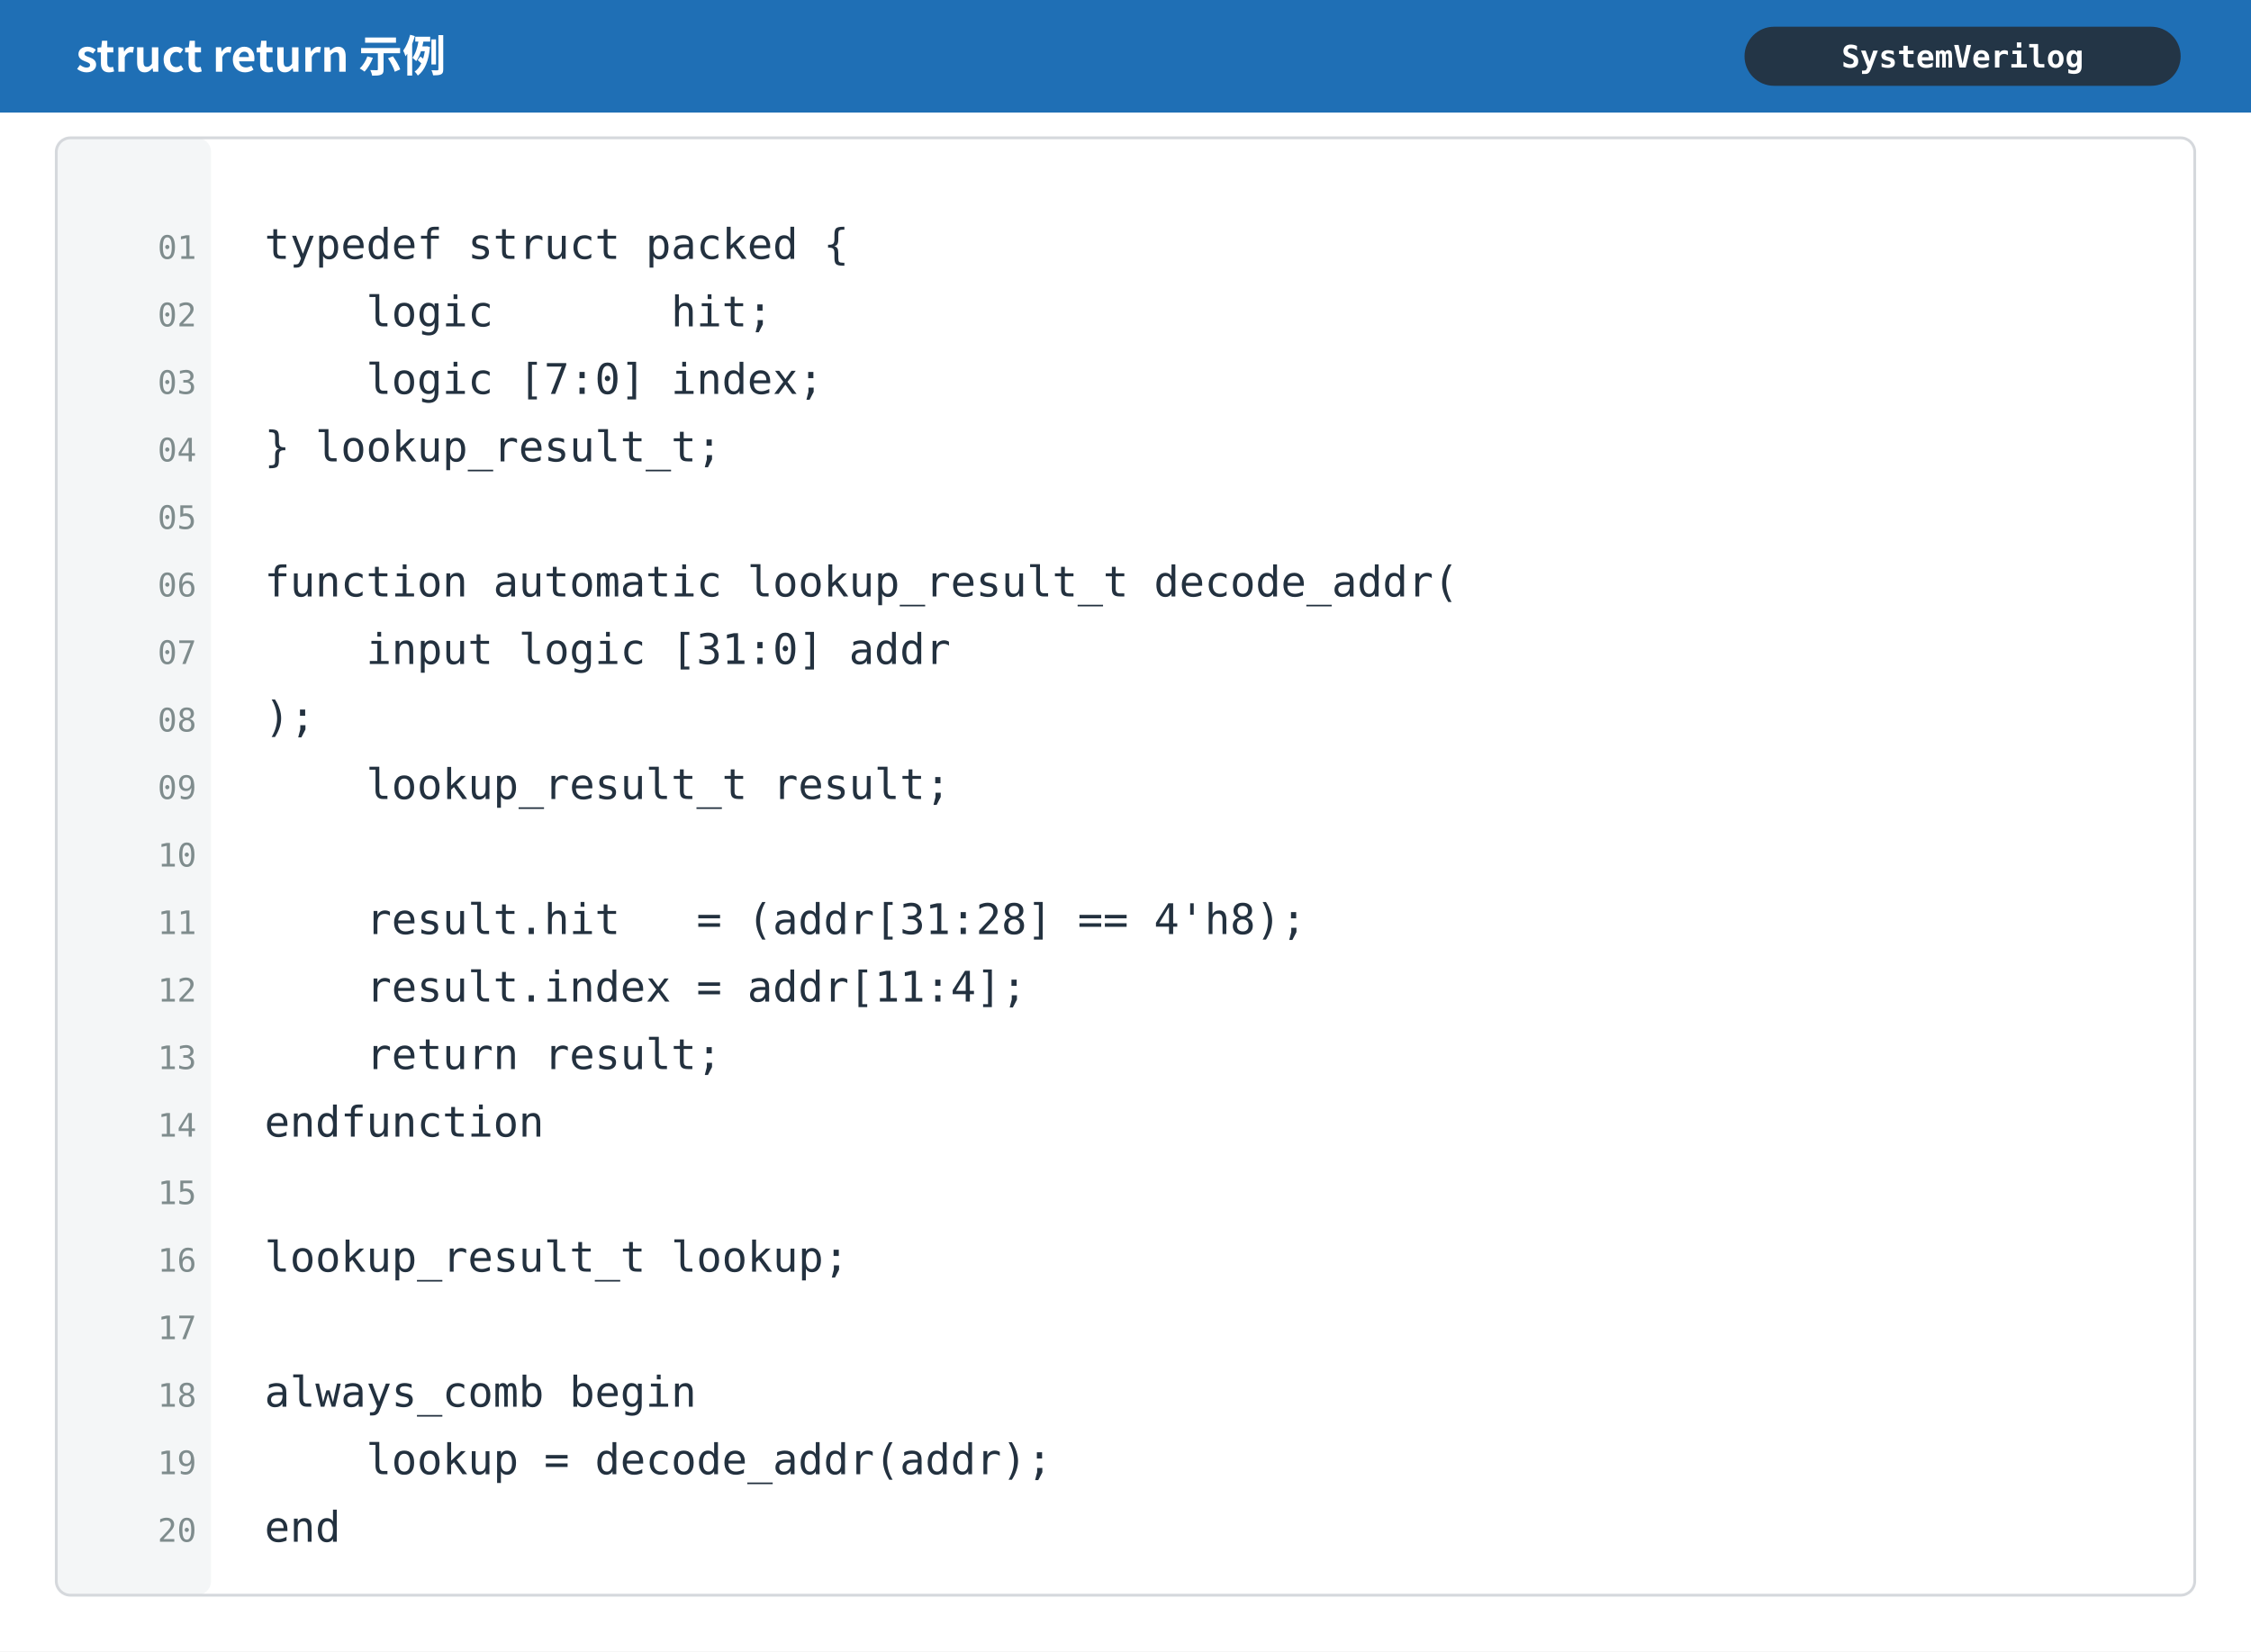
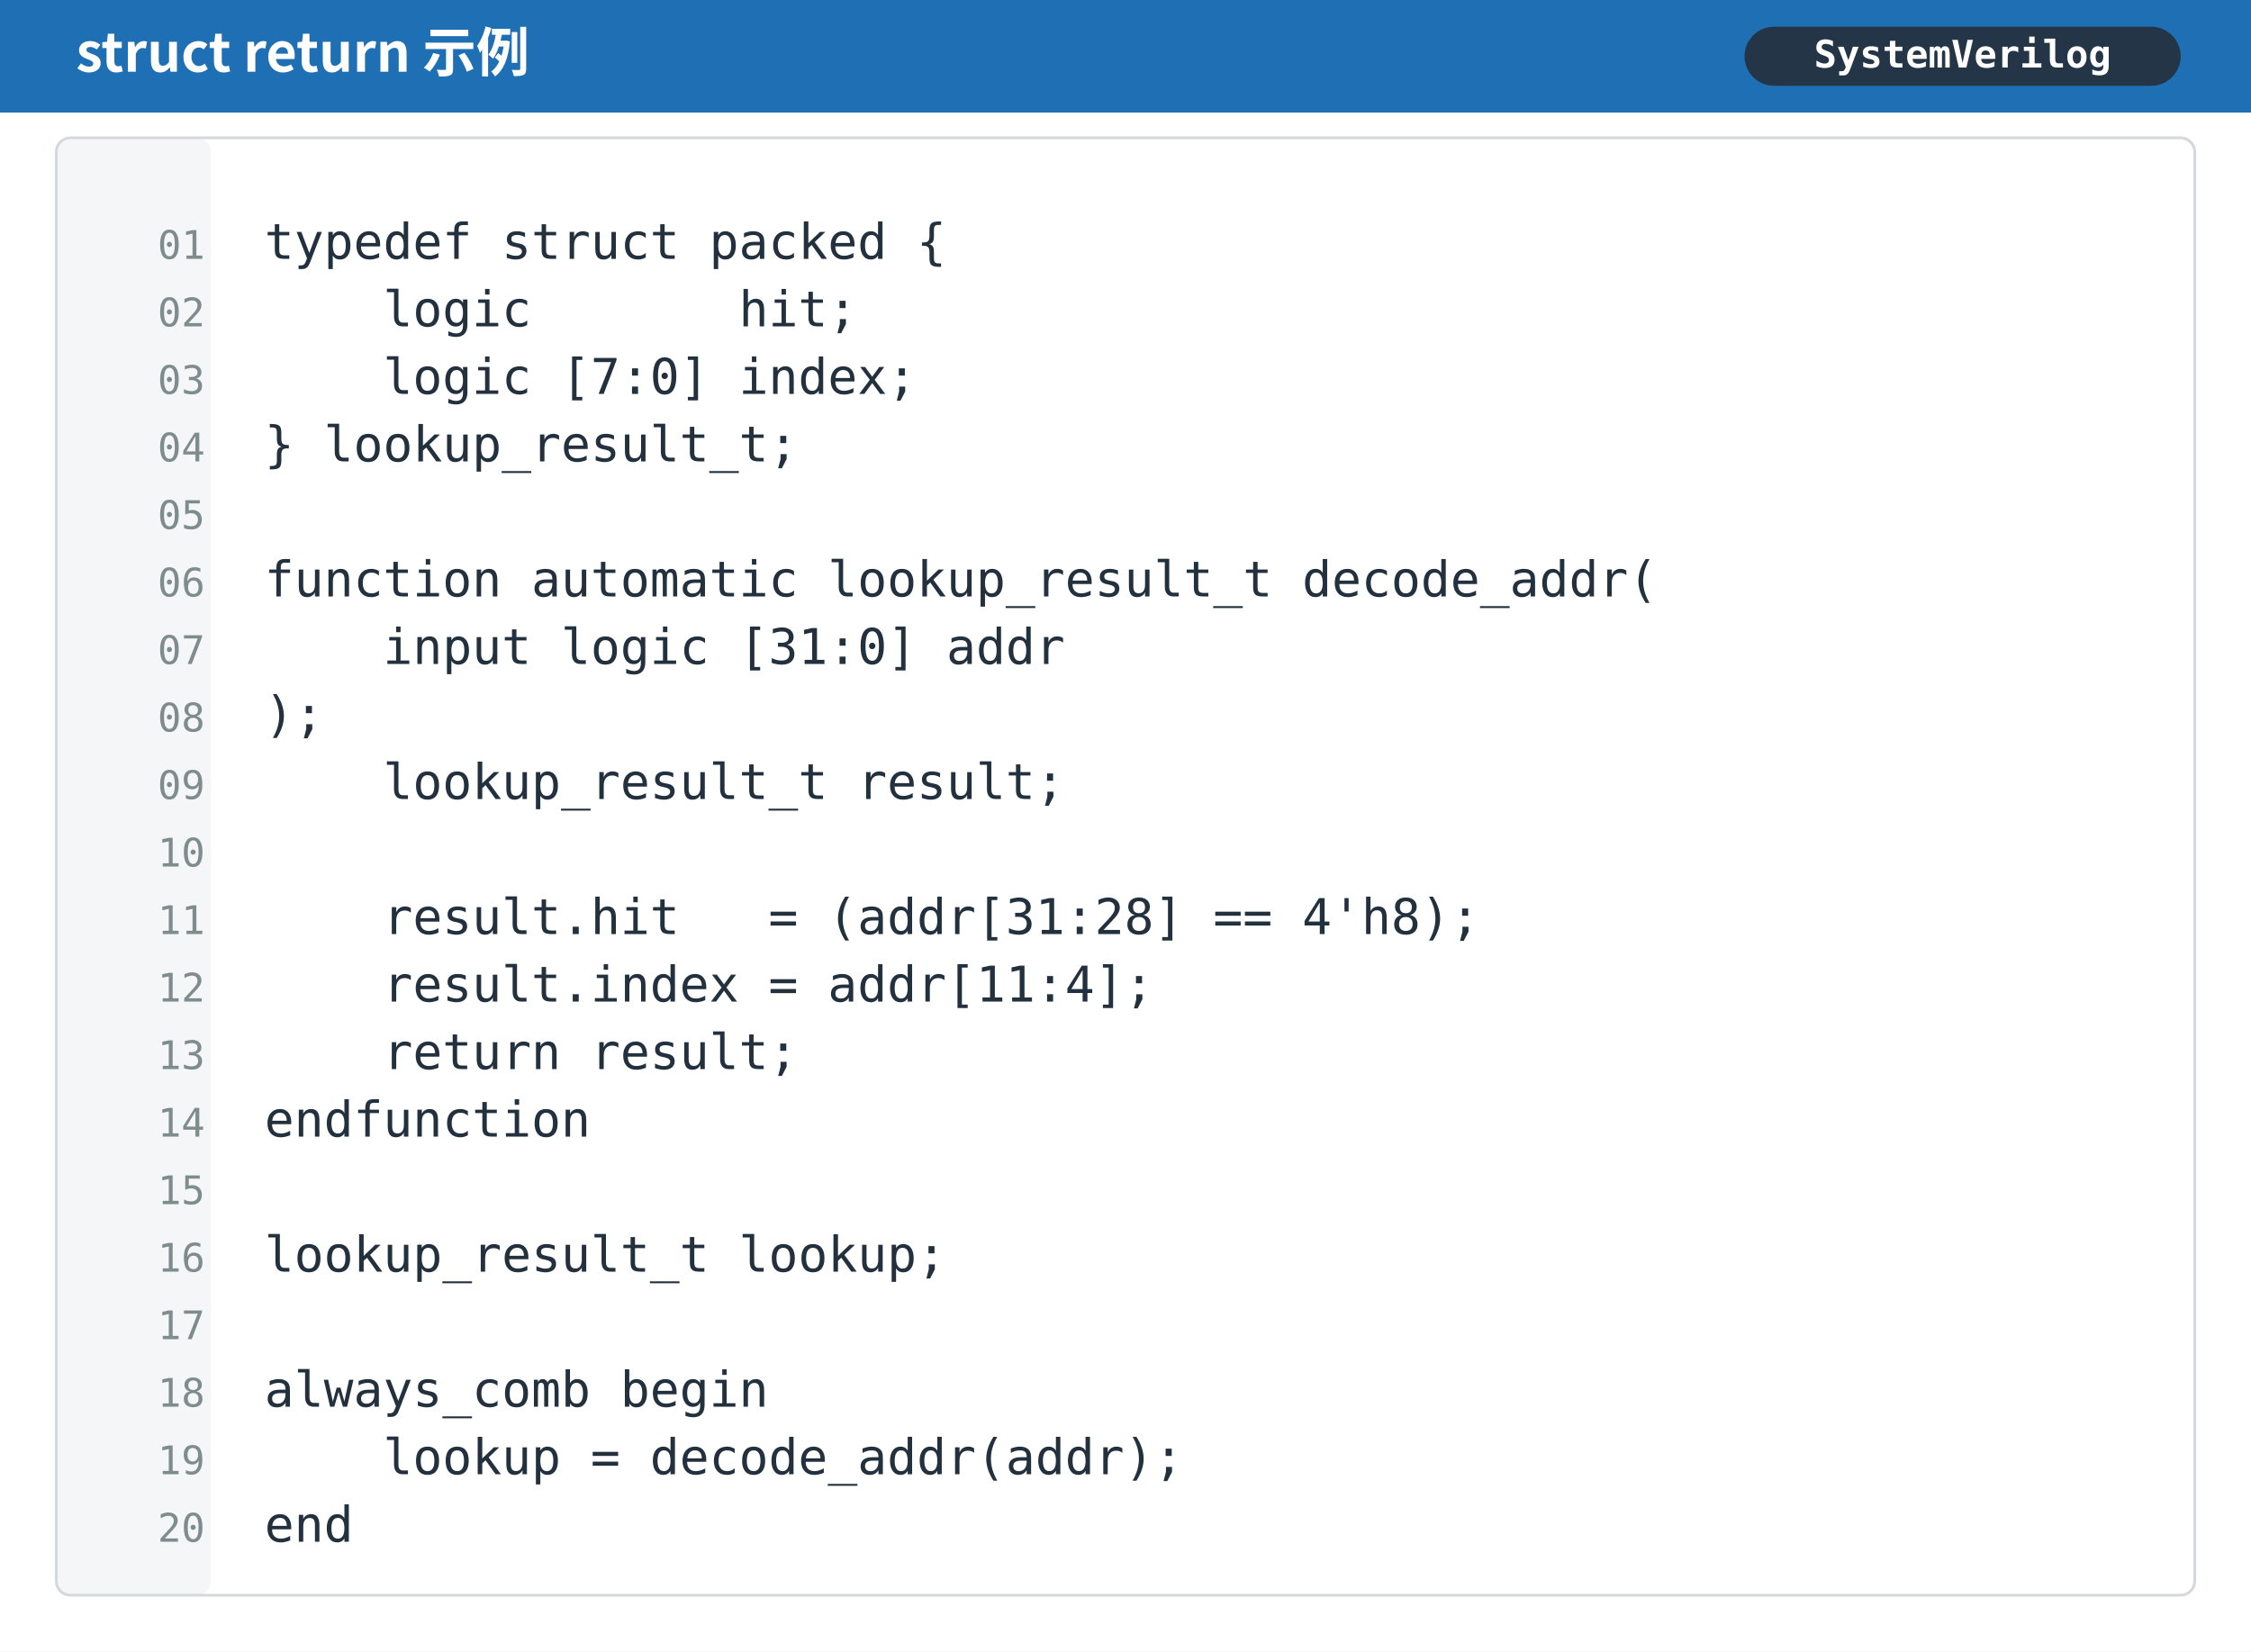
<svg xmlns="http://www.w3.org/2000/svg" width="1600" height="1174" viewBox="0 0 1600 1174" role="img" aria-label="struct return 示例">
  <style>
-     .title { font: 700 31px "Noto Sans CJK SC", "Microsoft YaHei", Arial, sans-serif; fill: #FFFFFF; }
-     .status { font: 700 22px "DejaVu Sans Mono", Consolas, monospace; fill: #FFFFFF; }
-     .line-no { font: 400 23px "DejaVu Sans Mono", Consolas, monospace; fill: #7F8C8D; }
-     .code { font: 400 30px "DejaVu Sans Mono", Consolas, monospace; fill: #23313F; }
+     .title { font-family: "Noto Sans CJK SC", "Microsoft YaHei", Arial, sans-serif; font-size: 38px; font-weight: 700; fill: #FFFFFF; }
+     .status { font-family: "DejaVu Sans Mono", Consolas, monospace; font-size: 27px; font-weight: 700; fill: #FFFFFF; }
+     .line-no { font-family: "DejaVu Sans Mono", Consolas, monospace; font-size: 28px; font-weight: 400; fill: #7F8C8D; }
+     .code { font-family: "DejaVu Sans Mono", Consolas, monospace; font-size: 35px; font-weight: 400; fill: #23313F; }
  </style>
  <rect width="1600" height="1174" fill="#FFFFFF" />
  <rect width="1600" height="80" fill="#1F6FB5" />
  <text x="54" y="51" class="title">struct return 示例</text>
  <rect x="1240" y="19" width="310" height="42" rx="21" fill="#23313F" opacity=".94" />
  <text x="1395" y="48" text-anchor="middle" class="status">SystemVerilog</text>
  <rect x="40" y="98" width="110" height="1036" rx="10" fill="#F4F6F7" />
  <rect x="40" y="98" width="1520" height="1036" rx="10" fill="none" stroke="#D5D8DC" stroke-width="2" />
  <text x="112" y="184" class="line-no">01</text>
  <text x="188" y="184" class="code" xml:space="preserve">typedef struct packed {</text>
  <text x="112" y="232" class="line-no">02</text>
  <text x="188" y="232" class="code" xml:space="preserve">    logic       hit;</text>
  <text x="112" y="280" class="line-no">03</text>
  <text x="188" y="280" class="code" xml:space="preserve">    logic [7:0] index;</text>
  <text x="112" y="328" class="line-no">04</text>
  <text x="188" y="328" class="code" xml:space="preserve">} lookup_result_t;</text>
  <text x="112" y="376" class="line-no">05</text>
  <text x="188" y="376" class="code" xml:space="preserve" />
  <text x="112" y="424" class="line-no">06</text>
  <text x="188" y="424" class="code" xml:space="preserve">function automatic lookup_result_t decode_addr(</text>
  <text x="112" y="472" class="line-no">07</text>
  <text x="188" y="472" class="code" xml:space="preserve">    input logic [31:0] addr</text>
  <text x="112" y="520" class="line-no">08</text>
  <text x="188" y="520" class="code" xml:space="preserve">);</text>
  <text x="112" y="568" class="line-no">09</text>
  <text x="188" y="568" class="code" xml:space="preserve">    lookup_result_t result;</text>
  <text x="112" y="616" class="line-no">10</text>
  <text x="188" y="616" class="code" xml:space="preserve" />
  <text x="112" y="664" class="line-no">11</text>
  <text x="188" y="664" class="code" xml:space="preserve">    result.hit   = (addr[31:28] == 4'h8);</text>
  <text x="112" y="712" class="line-no">12</text>
  <text x="188" y="712" class="code" xml:space="preserve">    result.index = addr[11:4];</text>
  <text x="112" y="760" class="line-no">13</text>
  <text x="188" y="760" class="code" xml:space="preserve">    return result;</text>
  <text x="112" y="808" class="line-no">14</text>
  <text x="188" y="808" class="code" xml:space="preserve">endfunction</text>
  <text x="112" y="856" class="line-no">15</text>
  <text x="188" y="856" class="code" xml:space="preserve" />
  <text x="112" y="904" class="line-no">16</text>
  <text x="188" y="904" class="code" xml:space="preserve">lookup_result_t lookup;</text>
  <text x="112" y="952" class="line-no">17</text>
  <text x="188" y="952" class="code" xml:space="preserve" />
  <text x="112" y="1000" class="line-no">18</text>
  <text x="188" y="1000" class="code" xml:space="preserve">always_comb begin</text>
  <text x="112" y="1048" class="line-no">19</text>
  <text x="188" y="1048" class="code" xml:space="preserve">    lookup = decode_addr(addr);</text>
  <text x="112" y="1096" class="line-no">20</text>
  <text x="188" y="1096" class="code" xml:space="preserve">end</text>
</svg>
